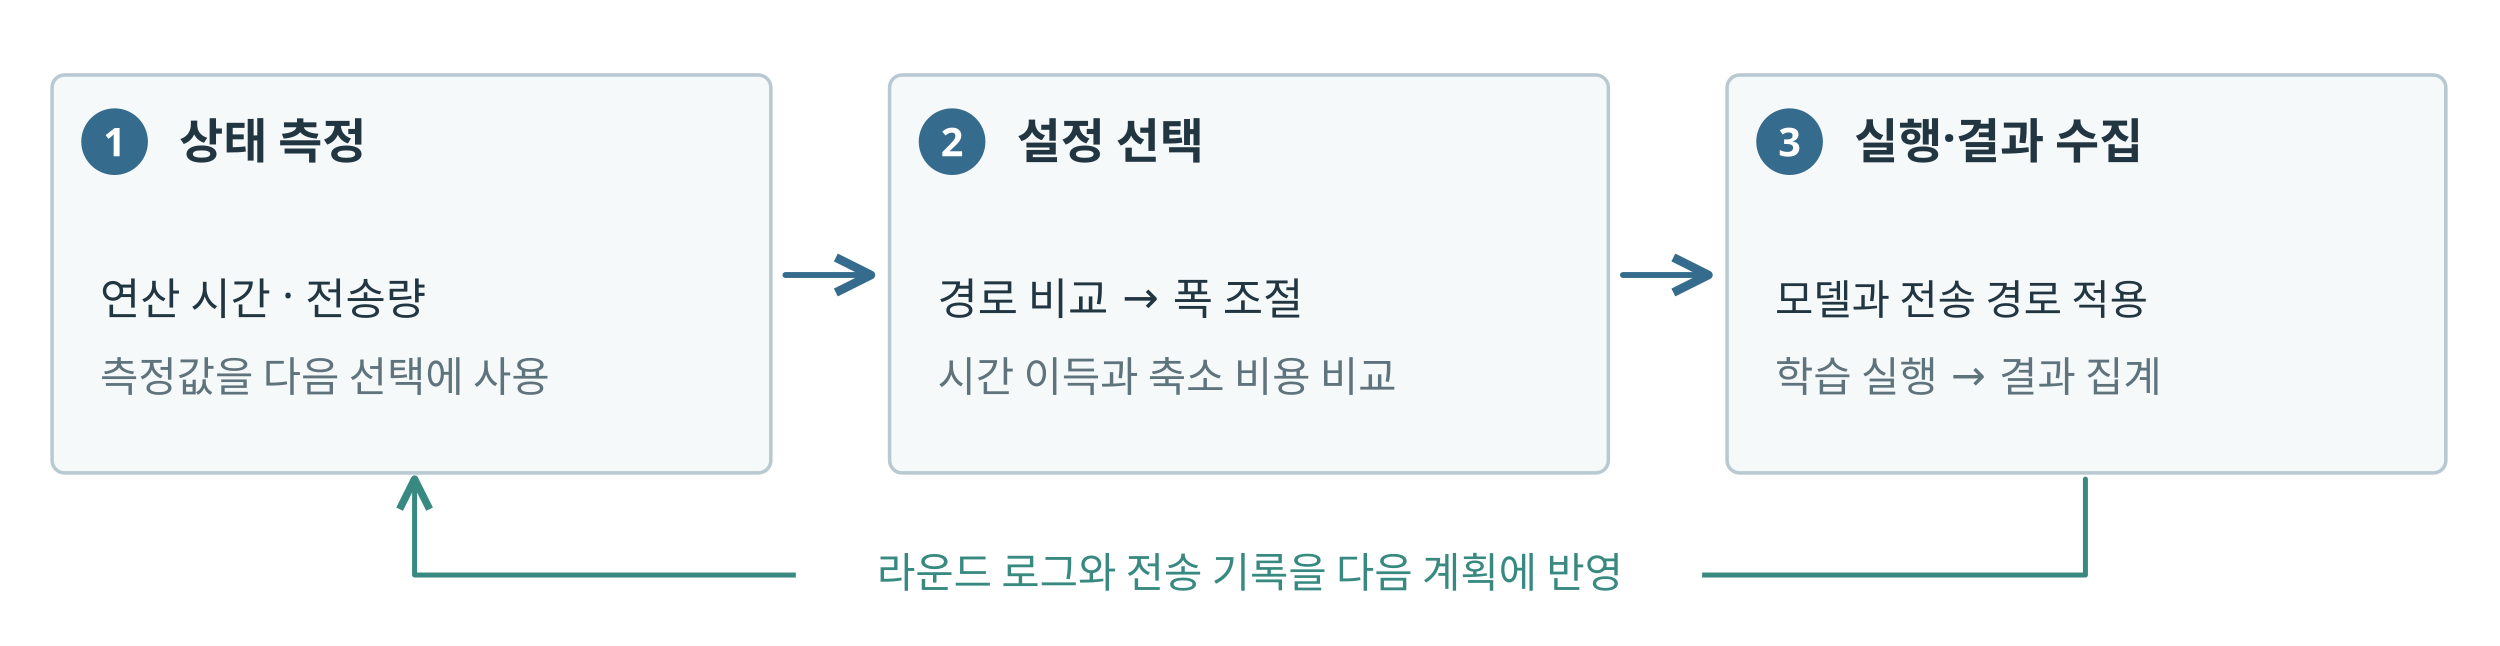
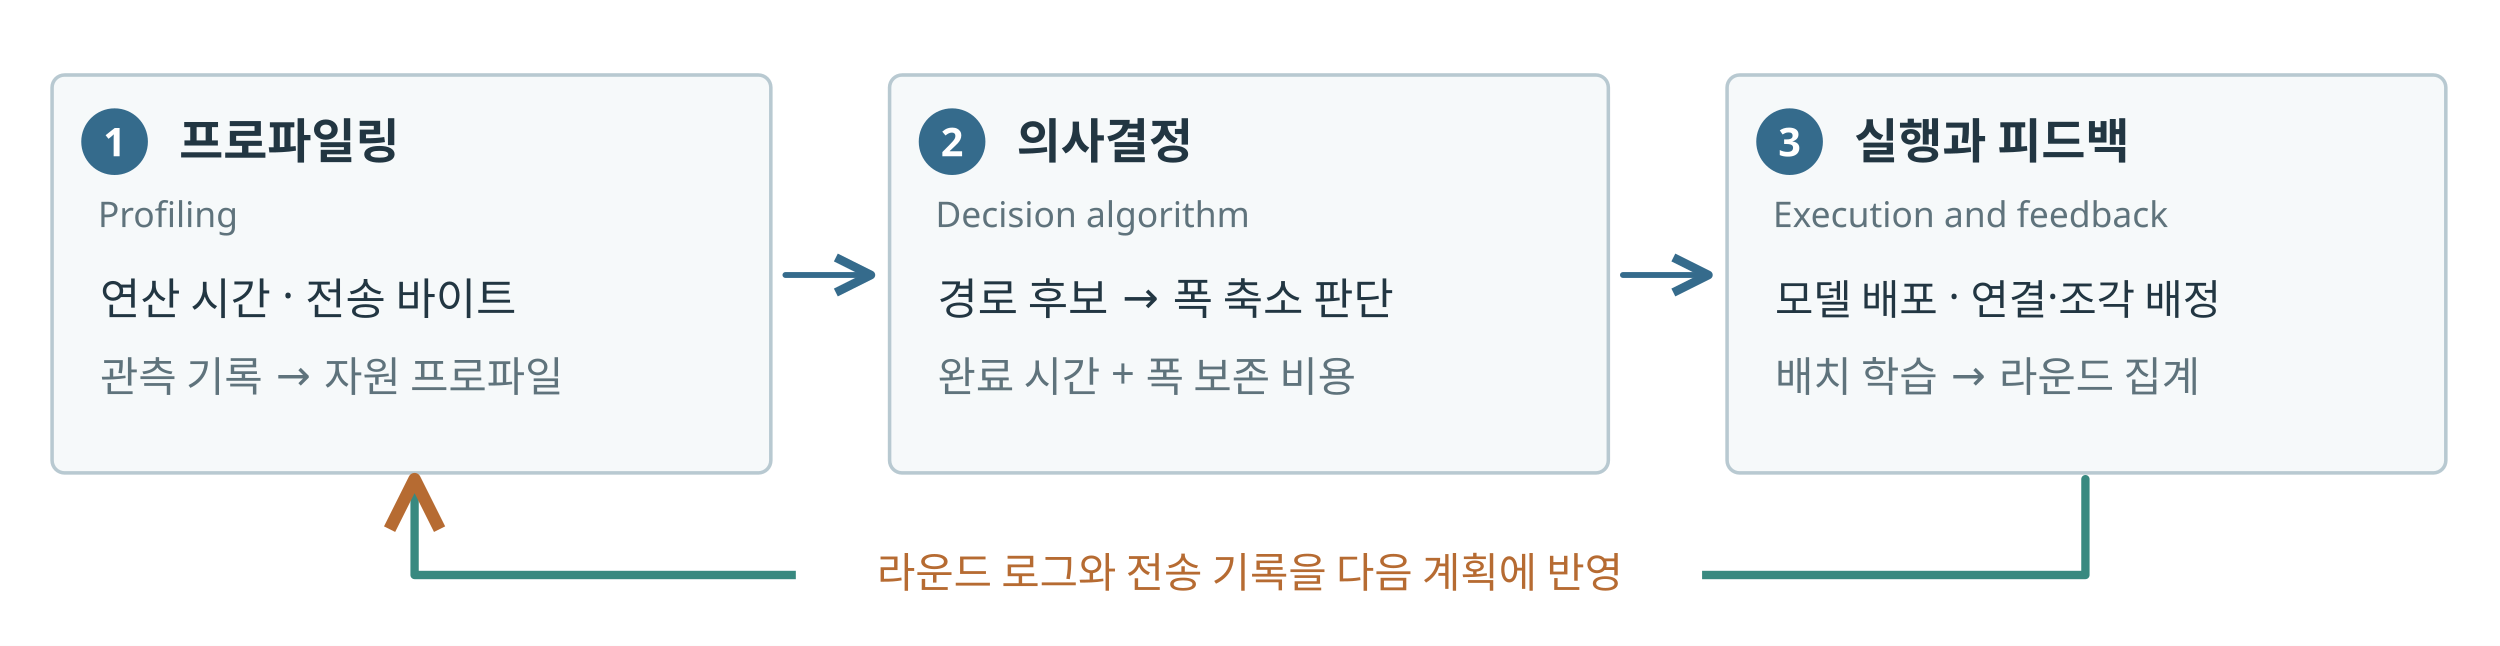
<svg xmlns="http://www.w3.org/2000/svg" width="1200" height="310" viewBox="0 0 1200 310" role="img">
  <defs>
    <marker id="b" markerWidth="8" markerHeight="8" refX="7" refY="4" orient="auto-start-reverse">
      <path d="M1,1 L7,4 L1,7" fill="none" stroke="#356b8c" stroke-width="1.5" stroke-linejoin="round" />
    </marker>
    <marker id="t" markerWidth="8" markerHeight="8" refX="7" refY="4" orient="auto-start-reverse">
-       <path d="M1,1 L7,4 L1,7" fill="none" stroke="#388980" stroke-width="1.5" stroke-linejoin="round" />
+       <path d="M1,1 L7,4 L1,7" fill="none" stroke="#b66b32" stroke-width="1.5" stroke-linejoin="round" />
    </marker>
    <marker id="g" markerWidth="8" markerHeight="8" refX="7" refY="4" orient="auto-start-reverse">
-       <path d="M1,1 L7,4 L1,7" fill="none" stroke="#5f737c" stroke-width="1.5" stroke-linejoin="round" />
+       <path d="M1,1 L7,4 L1,7" fill="none" stroke="#b66b32" stroke-width="1.5" stroke-linejoin="round" />
    </marker>
    <marker id="r" markerWidth="8" markerHeight="8" refX="7" refY="4" orient="auto-start-reverse">
      <path d="M1,1 L7,4 L1,7" fill="none" stroke="#af6878" stroke-width="1.5" stroke-linejoin="round" />
    </marker>
  </defs>
  <rect width="100%" height="100%" fill="white" />
  <rect x="25" y="36" width="345" height="191" rx="6" fill="#f6f9fa" stroke="#b8c9d1" stroke-width="1.7" />
  <circle cx="55" cy="68" r="15" fill="#356b8c" stroke="#356b8c" stroke-width="2" />
  <text x="55" y="75" font-family="Malgun Gothic,맑은 고딕,sans-serif" font-size="19" font-weight="700" fill="white" text-anchor="middle">1</text>
-   <text x="86" y="76" font-family="Malgun Gothic,맑은 고딕,sans-serif" font-size="23" font-weight="700" fill="#223642" text-anchor="start">상태 측정</text>
-   <text x="47" y="109" font-family="Malgun Gothic,맑은 고딕,sans-serif" font-size="17" font-weight="400" fill="#5f737c" text-anchor="start" />
+   <text x="86" y="76" font-family="Malgun Gothic,맑은 고딕,sans-serif" font-size="23" font-weight="700" fill="#223642" text-anchor="start">프로파일링</text>
+   <text x="47" y="109" font-family="Malgun Gothic,맑은 고딕,sans-serif" font-size="17" font-weight="400" fill="#5f737c" text-anchor="start">Profiling</text>
  <rect x="427" y="36" width="345" height="191" rx="6" fill="#f6f9fa" stroke="#b8c9d1" stroke-width="1.7" />
  <circle cx="457" cy="68" r="15" fill="#356b8c" stroke="#356b8c" stroke-width="2" />
  <text x="457" y="75" font-family="Malgun Gothic,맑은 고딕,sans-serif" font-size="19" font-weight="700" fill="white" text-anchor="middle">2</text>
-   <text x="488" y="76" font-family="Malgun Gothic,맑은 고딕,sans-serif" font-size="23" font-weight="700" fill="#223642" text-anchor="start">설정 선택</text>
-   <text x="449" y="109" font-family="Malgun Gothic,맑은 고딕,sans-serif" font-size="17" font-weight="400" fill="#5f737c" text-anchor="start" />
+   <text x="488" y="76" font-family="Malgun Gothic,맑은 고딕,sans-serif" font-size="23" font-weight="700" fill="#223642" text-anchor="start">의사결정</text>
+   <text x="449" y="109" font-family="Malgun Gothic,맑은 고딕,sans-serif" font-size="17" font-weight="400" fill="#5f737c" text-anchor="start">Decision algorithm</text>
  <rect x="829" y="36" width="345" height="191" rx="6" fill="#f6f9fa" stroke="#b8c9d1" stroke-width="1.7" />
  <circle cx="859" cy="68" r="15" fill="#356b8c" stroke="#356b8c" stroke-width="2" />
  <text x="859" y="75" font-family="Malgun Gothic,맑은 고딕,sans-serif" font-size="19" font-weight="700" fill="white" text-anchor="middle">3</text>
-   <text x="890" y="76" font-family="Malgun Gothic,맑은 고딕,sans-serif" font-size="23" font-weight="700" fill="#223642" text-anchor="start">실행·결과 수집</text>
-   <text x="851" y="109" font-family="Malgun Gothic,맑은 고딕,sans-serif" font-size="17" font-weight="400" fill="#5f737c" text-anchor="start" />
-   <text x="48" y="151" font-family="Malgun Gothic,맑은 고딕,sans-serif" font-size="21" font-weight="400" fill="#223642" text-anchor="start">연산 시간 · 전송량</text>
-   <text x="48" y="188" font-family="Malgun Gothic,맑은 고딕,sans-serif" font-size="20" font-weight="400" fill="#5f737c" text-anchor="start">측정값을 다음 선택에 사용</text>
-   <text x="450" y="151" font-family="Malgun Gothic,맑은 고딕,sans-serif" font-size="21" font-weight="400" fill="#223642" text-anchor="start">경로 비교 → 폭 조절</text>
-   <text x="450" y="188" font-family="Malgun Gothic,맑은 고딕,sans-serif" font-size="20" font-weight="400" fill="#5f737c" text-anchor="start">시간 이득과 축소 비용 비교</text>
-   <text x="852" y="151" font-family="Malgun Gothic,맑은 고딕,sans-serif" font-size="20" font-weight="400" fill="#223642" text-anchor="start">모델과 전송 경로 적용</text>
-   <text x="852" y="188" font-family="Malgun Gothic,맑은 고딕,sans-serif" font-size="20" font-weight="400" fill="#5f737c" text-anchor="start">학습 실행 → 결과 집계</text>
+   <text x="890" y="76" font-family="Malgun Gothic,맑은 고딕,sans-serif" font-size="23" font-weight="700" fill="#223642" text-anchor="start">실행과 피드백</text>
+   <text x="851" y="109" font-family="Malgun Gothic,맑은 고딕,sans-serif" font-size="17" font-weight="400" fill="#5f737c" text-anchor="start">Execution and feedback</text>
+   <text x="48" y="151" font-family="Malgun Gothic,맑은 고딕,sans-serif" font-size="21" font-weight="400" fill="#223642" text-anchor="start">연산 시간 · 전송 바이트</text>
+   <text x="48" y="188" font-family="Malgun Gothic,맑은 고딕,sans-serif" font-size="20" font-weight="400" fill="#5f737c" text-anchor="start">관측 기록 → 자원 프로파일</text>
+   <text x="450" y="151" font-family="Malgun Gothic,맑은 고딕,sans-serif" font-size="21" font-weight="400" fill="#223642" text-anchor="start">경로 후보 → 폭 축소 판단</text>
+   <text x="450" y="188" font-family="Malgun Gothic,맑은 고딕,sans-serif" font-size="20" font-weight="400" fill="#5f737c" text-anchor="start">완료 시간 + 폭 보존 비용</text>
+   <text x="852" y="151" font-family="Malgun Gothic,맑은 고딕,sans-serif" font-size="20" font-weight="400" fill="#223642" text-anchor="start">모델 배포 · 연결·조각 배정</text>
+   <text x="852" y="188" font-family="Malgun Gothic,맑은 고딕,sans-serif" font-size="20" font-weight="400" fill="#5f737c" text-anchor="start">배치 학습 → 라운드 집계</text>
  <path d="M377 132 H418" fill="none" stroke="#356b8c" stroke-width="2.8" stroke-linecap="round" stroke-linejoin="round" marker-end="url(#b)" />
  <path d="M779 132 H820" fill="none" stroke="#356b8c" stroke-width="2.8" stroke-linecap="round" stroke-linejoin="round" marker-end="url(#b)" />
-   <path d="M1001 230 V276 H199 V230" fill="none" stroke="#388980" stroke-width="2.4" stroke-linecap="round" stroke-linejoin="round" marker-end="url(#t)" />
+   <path d="M1001 230 V276 H199 V230" fill="none" stroke="#388980" stroke-width="4" stroke-linecap="round" stroke-linejoin="round" marker-end="url(#t)" />
  <rect x="382" y="256" width="435" height="35" rx="0" fill="white" stroke="none" stroke-width="1.7" />
-   <text x="600" y="282" font-family="Malgun Gothic,맑은 고딕,sans-serif" font-size="20" font-weight="400" fill="#388980" text-anchor="middle">라운드 로그와 전송 기록을 다음 계획에 반영</text>
+   <text x="600" y="282" font-family="Malgun Gothic,맑은 고딕,sans-serif" font-size="20" font-weight="400" fill="#b66b32" text-anchor="middle">라운드 로그와 전송 기록을 다음 계획에 반영</text>
</svg>
